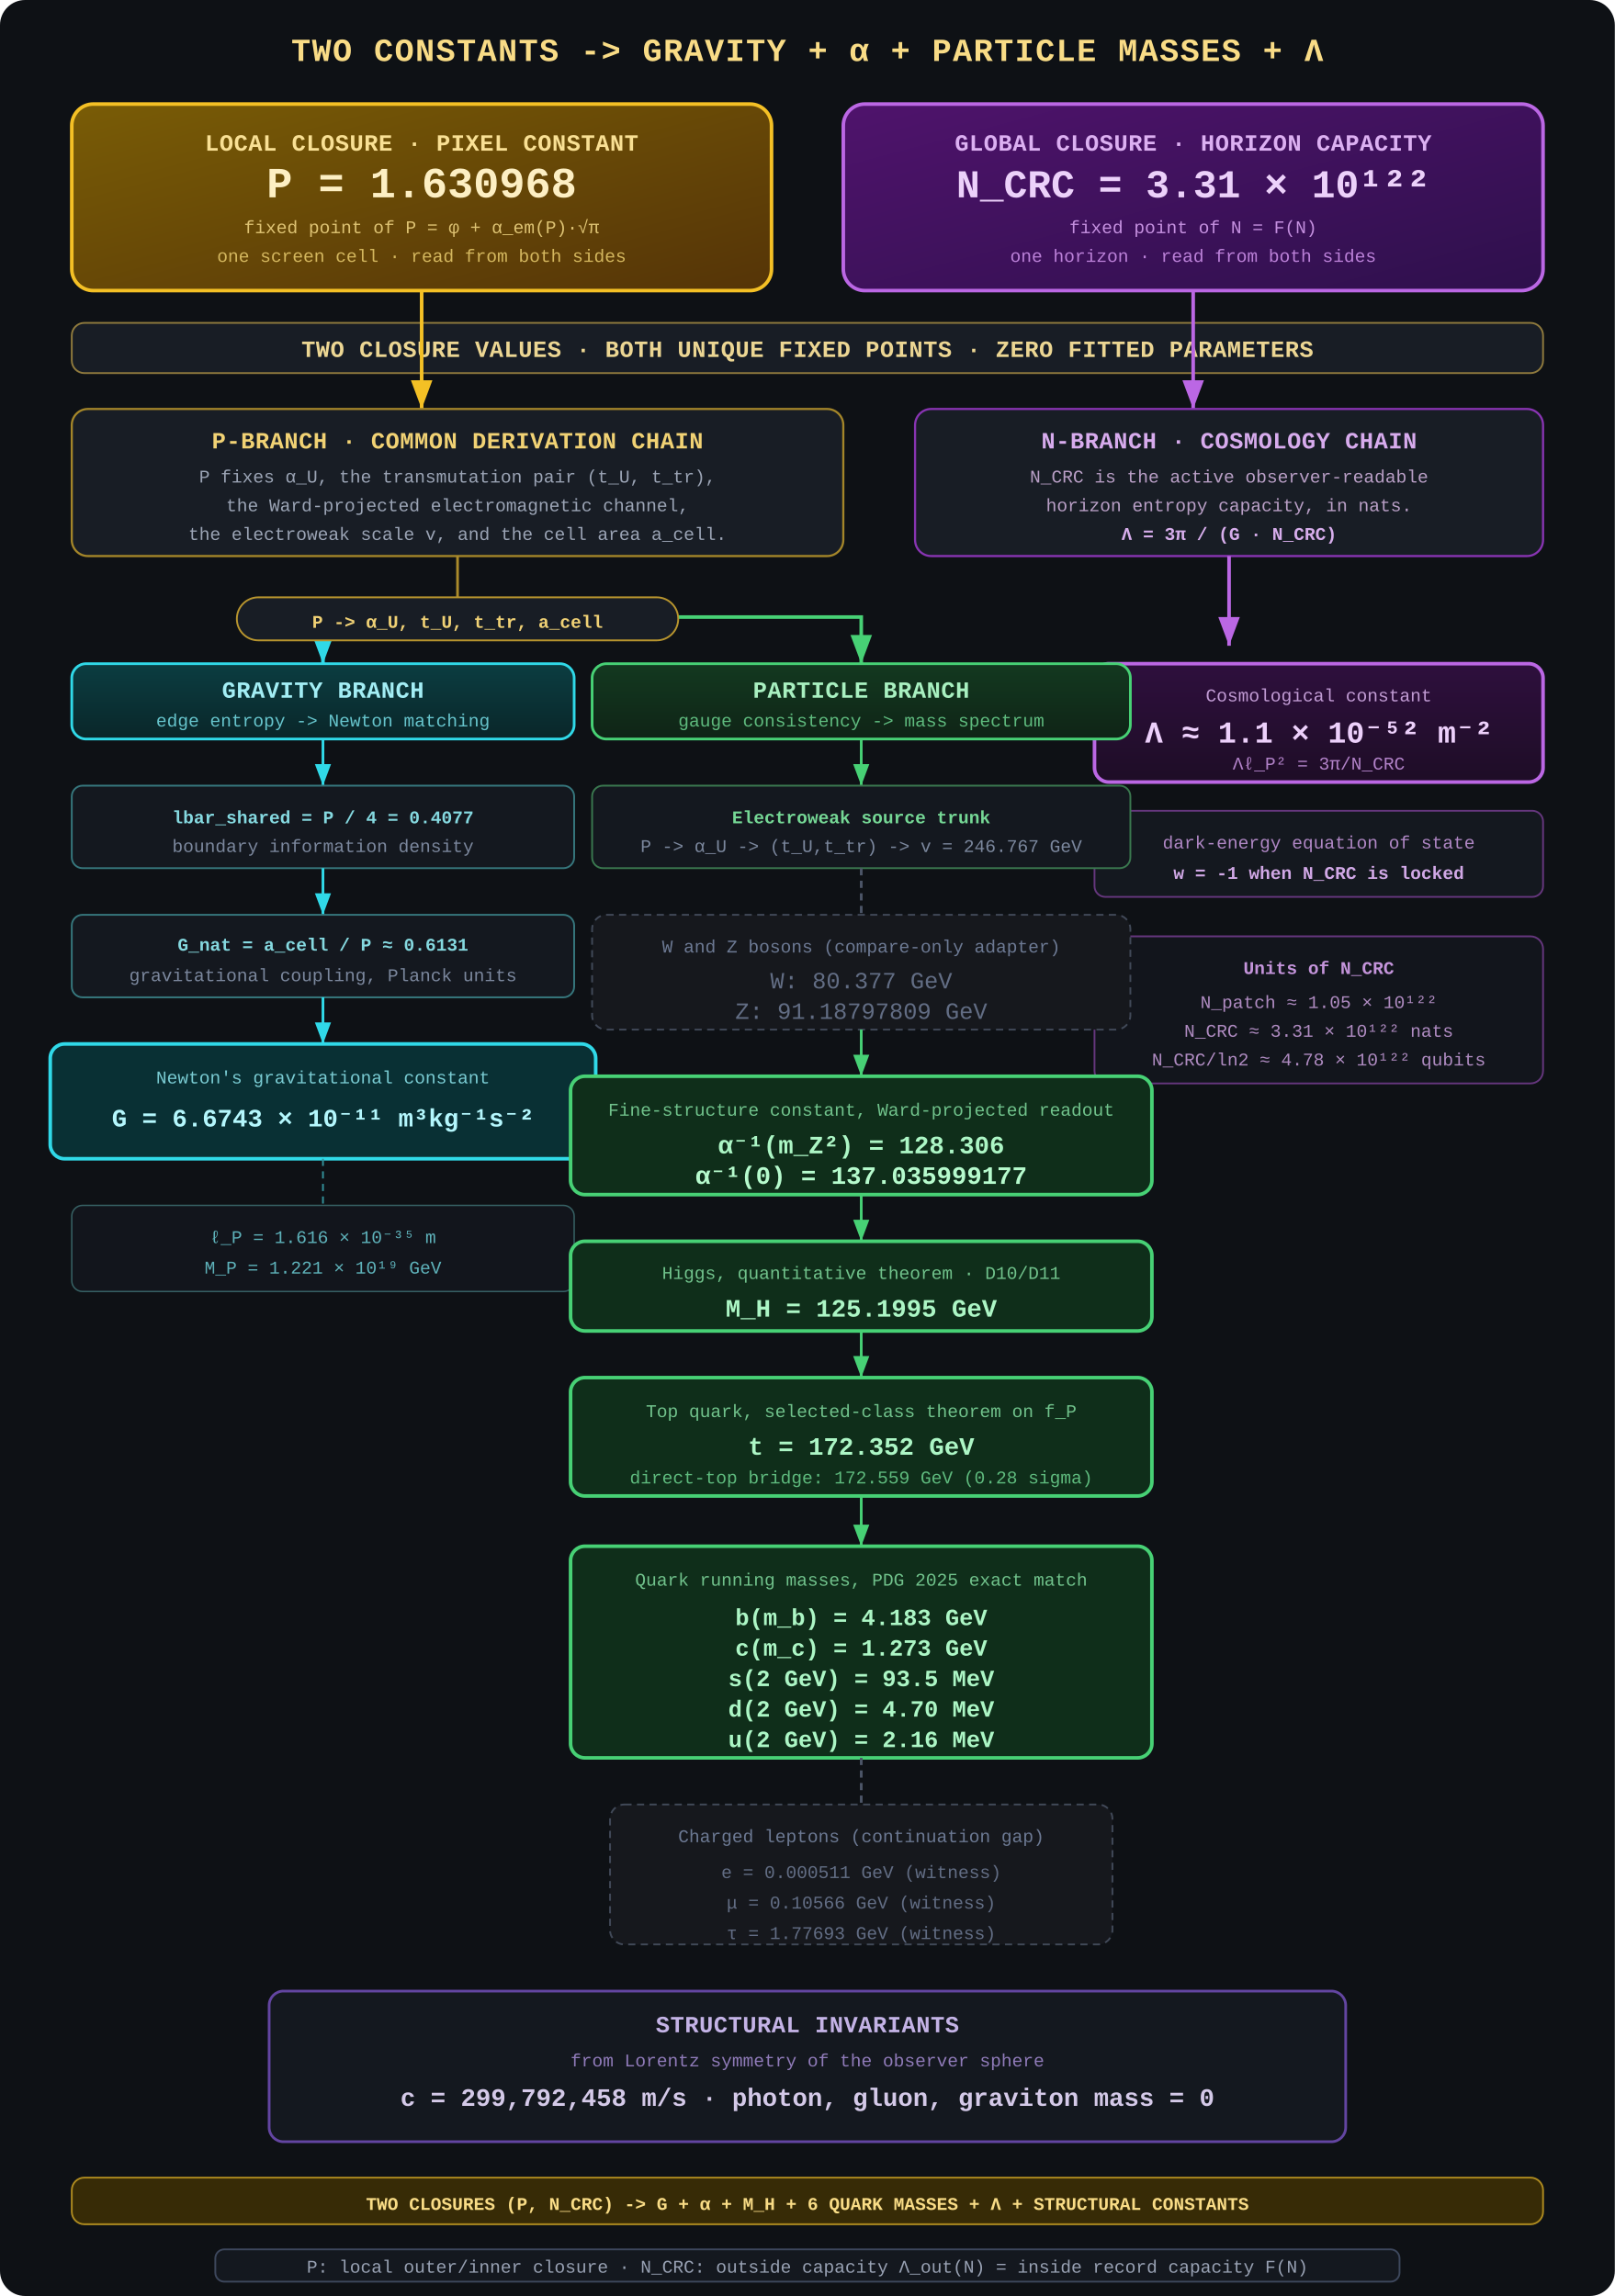
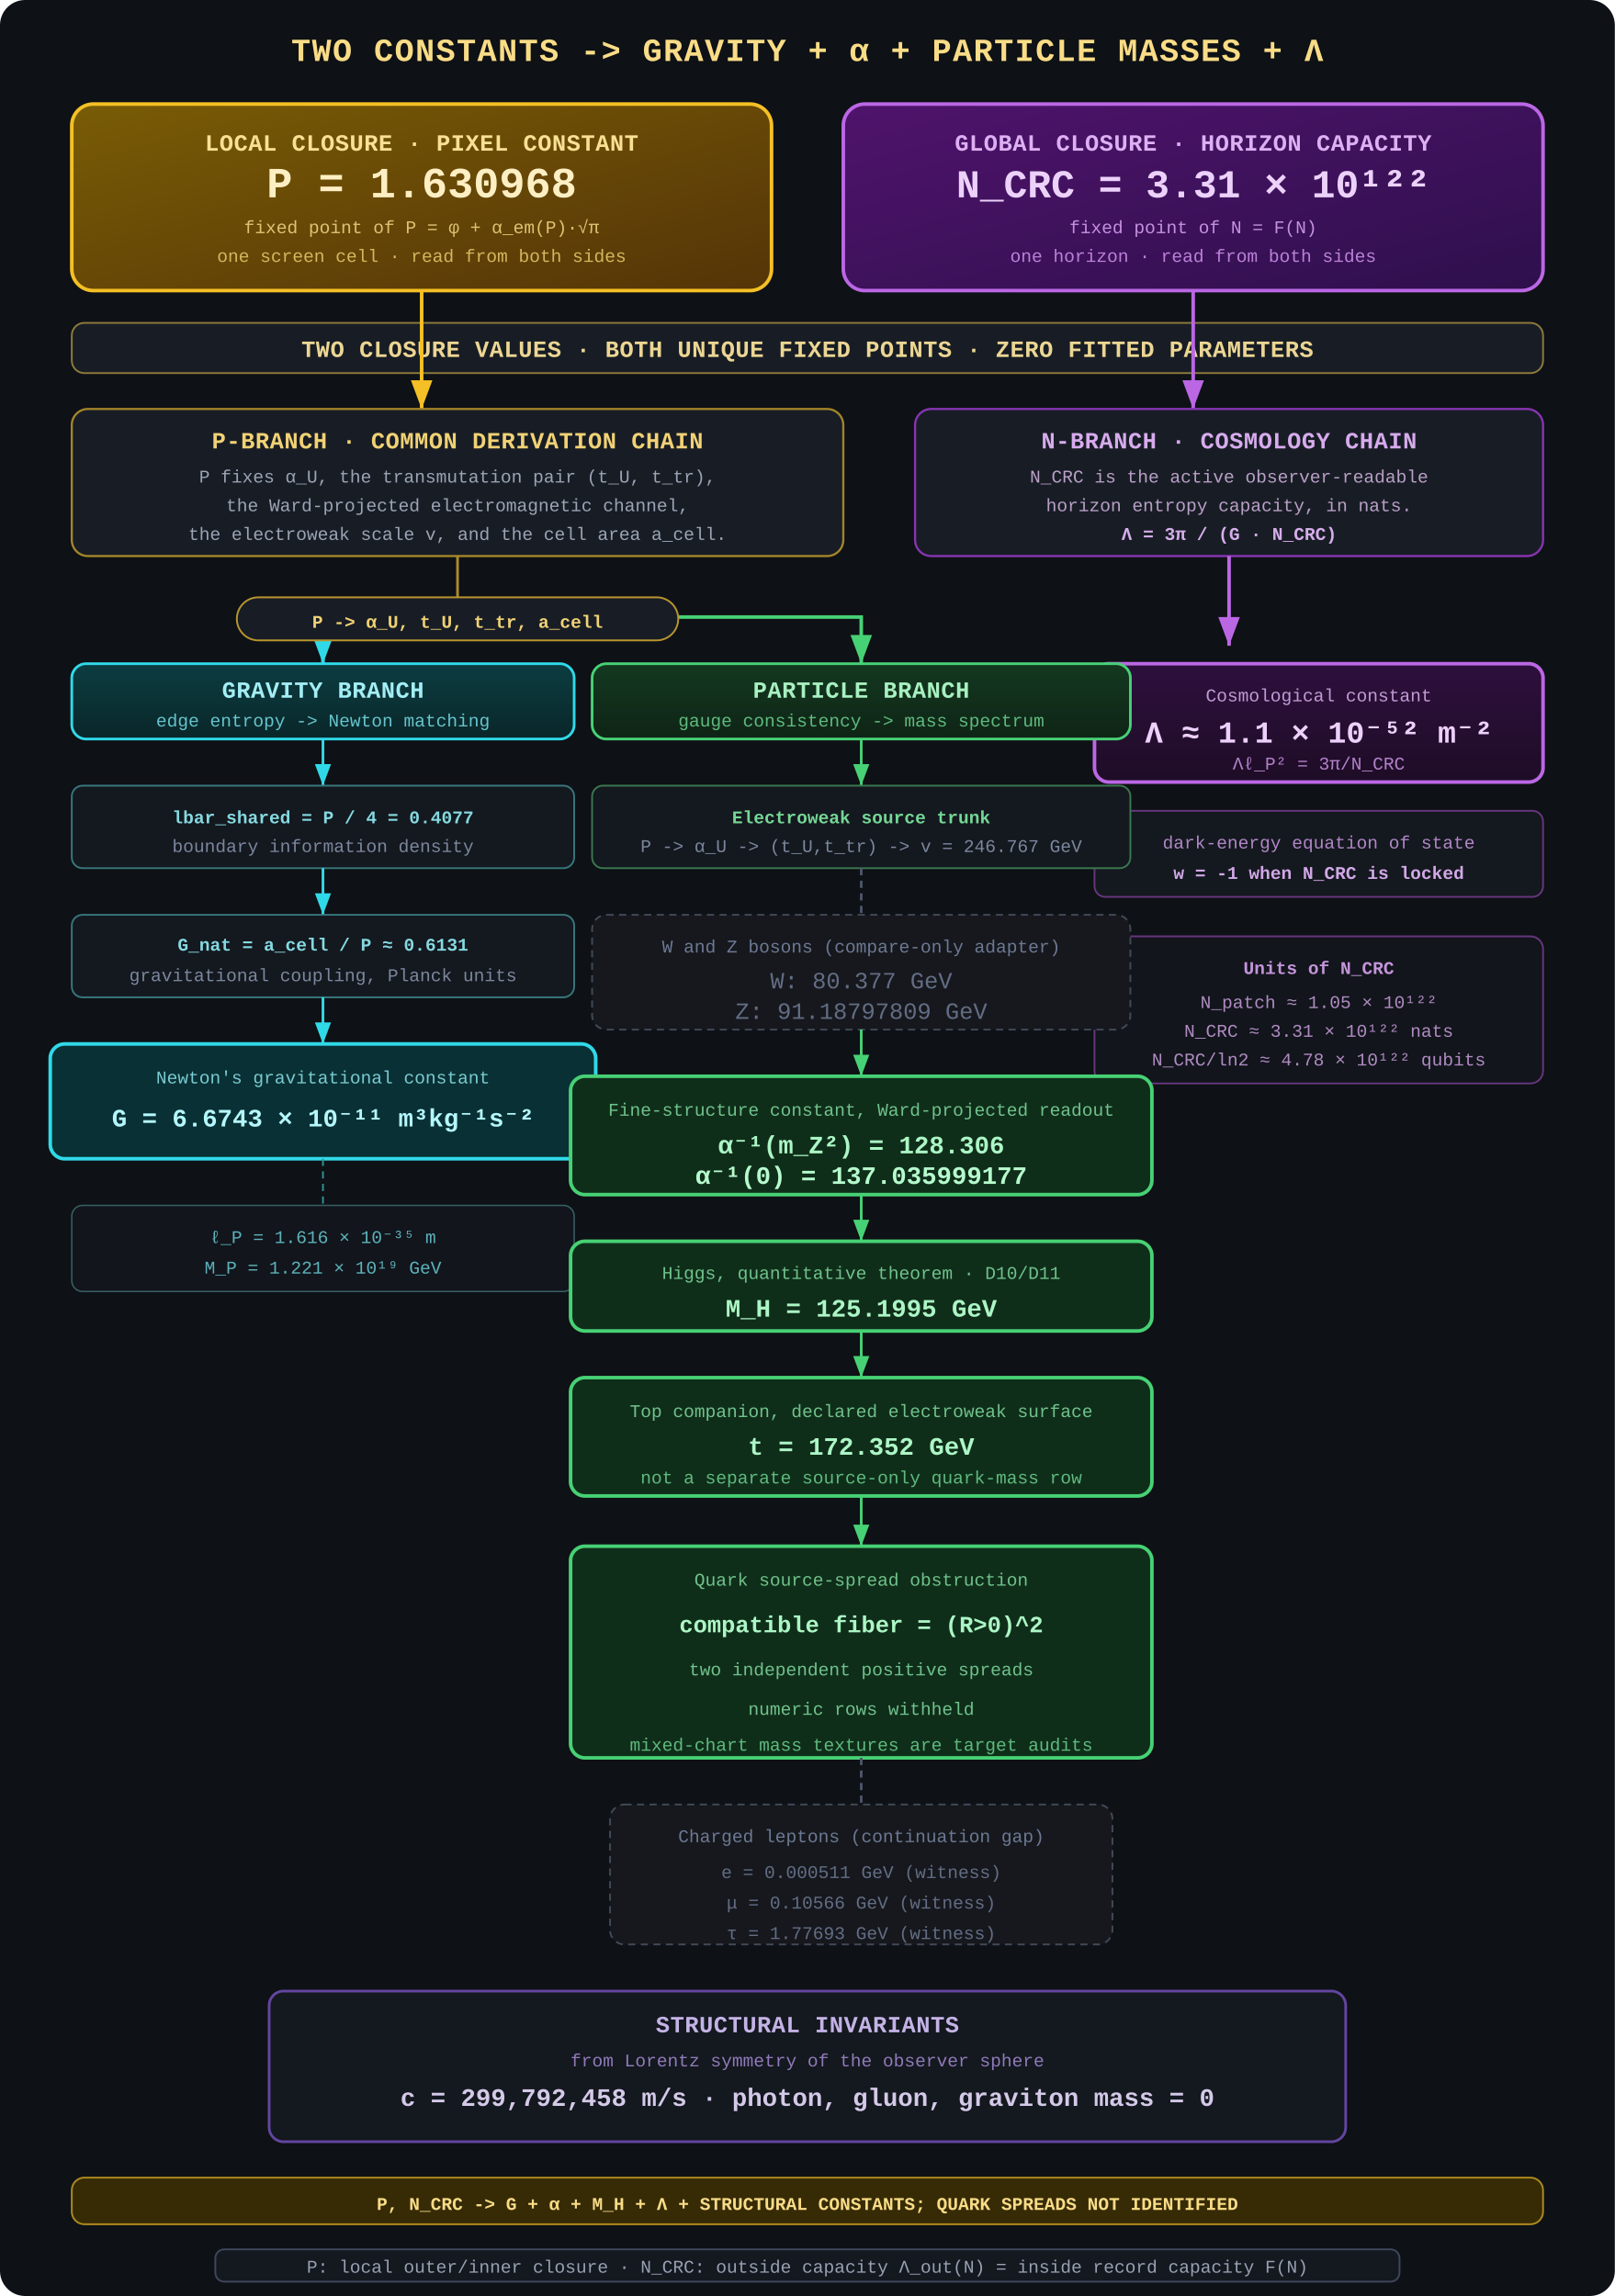
<svg xmlns="http://www.w3.org/2000/svg" width="900" height="1280" viewBox="0 0 900 1280" role="img" aria-labelledby="title desc">
  <defs>
    <marker id="arrow-gold" markerWidth="8" markerHeight="6" refX="8" refY="3" orient="auto">
      <path d="M0,0 L8,3 L0,6" fill="hsl(45,90%,55%)" />
    </marker>
    <marker id="arrow-cyan" markerWidth="8" markerHeight="6" refX="8" refY="3" orient="auto">
      <path d="M0,0 L8,3 L0,6" fill="hsl(185,80%,55%)" />
    </marker>
    <marker id="arrow-green" markerWidth="8" markerHeight="6" refX="8" refY="3" orient="auto">
      <path d="M0,0 L8,3 L0,6" fill="hsl(140,60%,55%)" />
    </marker>
    <marker id="arrow-violet" markerWidth="8" markerHeight="6" refX="8" refY="3" orient="auto">
      <path d="M0,0 L8,3 L0,6" fill="hsl(280,70%,65%)" />
    </marker>
    <linearGradient id="root-p" x1="0" y1="0" x2="1" y2="1">
      <stop offset="0%" stop-color="hsl(45,90%,25%)" />
      <stop offset="100%" stop-color="hsl(35,85%,18%)" />
    </linearGradient>
    <linearGradient id="root-n" x1="0" y1="0" x2="1" y2="1">
      <stop offset="0%" stop-color="hsl(280,70%,25%)" />
      <stop offset="100%" stop-color="hsl(270,65%,18%)" />
    </linearGradient>
    <linearGradient id="gravity" x1="0" y1="0" x2="0" y2="1">
      <stop offset="0%" stop-color="hsl(185,70%,15%)" />
      <stop offset="100%" stop-color="hsl(185,60%,10%)" />
    </linearGradient>
    <linearGradient id="particle" x1="0" y1="0" x2="0" y2="1">
      <stop offset="0%" stop-color="hsl(140,50%,15%)" />
      <stop offset="100%" stop-color="hsl(140,40%,10%)" />
    </linearGradient>
    <linearGradient id="cosmo" x1="0" y1="0" x2="0" y2="1">
      <stop offset="0%" stop-color="hsl(280,60%,15%)" />
      <stop offset="100%" stop-color="hsl(280,50%,10%)" />
    </linearGradient>
    <style>
      .mono { font-family: ui-monospace, SFMono-Regular, Menlo, Consolas, "Liberation Mono", monospace; }
      .small { font-size: 10px; }
      .note { font-size: 11px; fill: hsl(220,15%,62%); }
      .label { font-size: 13px; font-weight: 700; letter-spacing: 0.02em; }
      .value { font-size: 17px; font-weight: 700; }
      .title { font-size: 18px; font-weight: 700; letter-spacing: 0.04em; }
      .dash { stroke-dasharray: 4 3; }
    </style>
  </defs>
  <rect width="900" height="1280" rx="14" fill="hsl(220,20%,7%)" />
  <text class="mono title" x="450" y="34" text-anchor="middle" fill="hsl(45,90%,75%)">TWO CONSTANTS -&gt; GRAVITY + α + PARTICLE MASSES + Λ</text>
  <rect x="40" y="58" width="390" height="104" rx="12" fill="url(#root-p)" stroke="hsl(45,90%,55%)" stroke-width="2" />
  <text class="mono label" x="235" y="84" text-anchor="middle" fill="hsl(45,90%,78%)">LOCAL CLOSURE · PIXEL CONSTANT</text>
  <text class="mono" x="235" y="110" text-anchor="middle" font-size="24" font-weight="700" fill="hsl(45,95%,88%)">P = 1.630968</text>
  <text class="mono small" x="235" y="130" text-anchor="middle" fill="hsl(45,62%,66%)">fixed point of P = φ + α_em(P)·√π</text>
  <text class="mono small" x="235" y="146" text-anchor="middle" fill="hsl(45,58%,60%)">one screen cell · read from both sides</text>
  <rect x="470" y="58" width="390" height="104" rx="12" fill="url(#root-n)" stroke="hsl(280,70%,65%)" stroke-width="2" />
  <text class="mono label" x="665" y="84" text-anchor="middle" fill="hsl(280,72%,82%)">GLOBAL CLOSURE · HORIZON CAPACITY</text>
  <text class="mono" x="665" y="110" text-anchor="middle" font-size="22" font-weight="700" fill="hsl(280,80%,90%)">N_CRC = 3.31 × 10¹²²</text>
  <text class="mono small" x="665" y="130" text-anchor="middle" fill="hsl(280,56%,72%)">fixed point of N = F(N)</text>
  <text class="mono small" x="665" y="146" text-anchor="middle" fill="hsl(280,54%,68%)">one horizon · read from both sides</text>
  <rect x="40" y="180" width="820" height="28" rx="7" fill="hsl(220,20%,12%)" stroke="hsl(45,40%,40%)" stroke-width="1" />
  <text class="mono label" x="450" y="199" text-anchor="middle" fill="hsl(45,70%,75%)">TWO CLOSURE VALUES · BOTH UNIQUE FIXED POINTS · ZERO FITTED PARAMETERS</text>
  <line x1="235" y1="162" x2="235" y2="228" stroke="hsl(45,90%,55%)" stroke-width="2" marker-end="url(#arrow-gold)" />
  <line x1="665" y1="162" x2="665" y2="228" stroke="hsl(280,70%,65%)" stroke-width="2" marker-end="url(#arrow-violet)" />
  <rect x="40" y="228" width="430" height="82" rx="9" fill="hsl(220,20%,12%)" stroke="hsl(45,60%,40%)" stroke-width="1.2" />
  <text class="mono label" x="255" y="250" text-anchor="middle" fill="hsl(45,82%,70%)">P-BRANCH · COMMON DERIVATION CHAIN</text>
  <text class="mono small" x="255" y="269" text-anchor="middle" fill="hsl(220,15%,66%)">P fixes α_U, the transmutation pair (t_U, t_tr),</text>
  <text class="mono small" x="255" y="285" text-anchor="middle" fill="hsl(220,15%,66%)">the Ward-projected electromagnetic channel,</text>
  <text class="mono small" x="255" y="301" text-anchor="middle" fill="hsl(220,15%,66%)">the electroweak scale v, and the cell area a_cell.</text>
  <rect x="510" y="228" width="350" height="82" rx="9" fill="hsl(220,20%,12%)" stroke="hsl(280,55%,45%)" stroke-width="1.2" />
  <text class="mono label" x="685" y="250" text-anchor="middle" fill="hsl(280,65%,80%)">N-BRANCH · COSMOLOGY CHAIN</text>
  <text class="mono small" x="685" y="269" text-anchor="middle" fill="hsl(280,25%,70%)">N_CRC is the active observer-readable</text>
  <text class="mono small" x="685" y="285" text-anchor="middle" fill="hsl(280,25%,70%)">horizon entropy capacity, in nats.</text>
  <text class="mono small" x="685" y="301" text-anchor="middle" font-weight="700" fill="hsl(280,60%,80%)">Λ = 3π / (G · N_CRC)</text>
  <line x1="255" y1="310" x2="255" y2="344" stroke="hsl(45,60%,42%)" stroke-width="1.5" />
  <path d="M255,344 L180,344 L180,370" stroke="hsl(185,80%,55%)" stroke-width="2" fill="none" marker-end="url(#arrow-cyan)" />
  <path d="M255,344 L480,344 L480,370" stroke="hsl(140,60%,55%)" stroke-width="2" fill="none" marker-end="url(#arrow-green)" />
  <rect x="132" y="333" width="246" height="24" rx="12" fill="hsl(220,20%,12%)" stroke="hsl(45,60%,45%)" stroke-width="1" />
  <text class="mono small" x="255" y="350" text-anchor="middle" font-weight="700" fill="hsl(45,80%,70%)">P -&gt; α_U, t_U, t_tr, a_cell</text>
  <line x1="685" y1="310" x2="685" y2="360" stroke="hsl(280,70%,65%)" stroke-width="2" marker-end="url(#arrow-violet)" />
  <rect x="610" y="370" width="250" height="66" rx="8" fill="url(#cosmo)" stroke="hsl(280,70%,65%)" stroke-width="2" />
  <text class="mono small" x="735" y="391" text-anchor="middle" fill="hsl(280,40%,72%)">Cosmological constant</text>
  <text class="mono value" x="735" y="414" text-anchor="middle" fill="hsl(280,85%,90%)">Λ ≈ 1.1 × 10⁻⁵² m⁻²</text>
  <text class="mono small" x="735" y="429" text-anchor="middle" fill="hsl(280,40%,65%)">Λℓ_P² = 3π/N_CRC</text>
  <rect x="610" y="452" width="250" height="48" rx="6" fill="hsl(220,20%,10%)" stroke="hsl(280,40%,35%)" stroke-width="1" />
  <text class="mono small" x="735" y="473" text-anchor="middle" fill="hsl(280,35%,65%)">dark-energy equation of state</text>
  <text class="mono small" x="735" y="490" text-anchor="middle" font-weight="700" fill="hsl(280,55%,78%)">w = -1 when N_CRC is locked</text>
  <rect x="610" y="522" width="250" height="82" rx="7" fill="hsl(220,20%,9%)" stroke="hsl(280,40%,35%)" stroke-width="1" />
  <text class="mono small" x="735" y="543" text-anchor="middle" font-weight="700" fill="hsl(280,50%,72%)">Units of N_CRC</text>
  <text class="mono small" x="735" y="562" text-anchor="middle" fill="hsl(280,30%,65%)">N_patch ≈ 1.05 × 10¹²²</text>
  <text class="mono small" x="735" y="578" text-anchor="middle" fill="hsl(280,30%,65%)">N_CRC ≈ 3.31 × 10¹²² nats</text>
  <text class="mono small" x="735" y="594" text-anchor="middle" fill="hsl(280,30%,65%)">N_CRC/ln2 ≈ 4.78 × 10¹²² qubits</text>
  <rect x="40" y="370" width="280" height="42" rx="8" fill="url(#gravity)" stroke="hsl(185,80%,55%)" stroke-width="1.5" />
  <text class="mono label" x="180" y="389" text-anchor="middle" fill="hsl(185,80%,80%)">GRAVITY BRANCH</text>
  <text class="mono small" x="180" y="405" text-anchor="middle" fill="hsl(185,50%,60%)">edge entropy -&gt; Newton matching</text>
  <line x1="180" y1="412" x2="180" y2="438" stroke="hsl(185,80%,55%)" stroke-width="1.5" marker-end="url(#arrow-cyan)" />
  <rect x="40" y="438" width="280" height="46" rx="6" fill="hsl(220,20%,10%)" stroke="hsl(185,40%,35%)" stroke-width="1" />
  <text class="mono small" x="180" y="459" text-anchor="middle" font-weight="700" fill="hsl(185,60%,70%)">lbar_shared = P / 4 = 0.4077</text>
  <text class="mono small" x="180" y="475" text-anchor="middle" fill="hsl(220,15%,55%)">boundary information density</text>
  <line x1="180" y1="484" x2="180" y2="510" stroke="hsl(185,80%,55%)" stroke-width="1.5" marker-end="url(#arrow-cyan)" />
  <rect x="40" y="510" width="280" height="46" rx="6" fill="hsl(220,20%,10%)" stroke="hsl(185,40%,35%)" stroke-width="1" />
  <text class="mono small" x="180" y="530" text-anchor="middle" font-weight="700" fill="hsl(185,60%,70%)">G_nat = a_cell / P ≈ 0.6131</text>
  <text class="mono small" x="180" y="547" text-anchor="middle" fill="hsl(220,15%,55%)">gravitational coupling, Planck units</text>
  <line x1="180" y1="556" x2="180" y2="582" stroke="hsl(185,80%,55%)" stroke-width="1.5" marker-end="url(#arrow-cyan)" />
  <rect x="28" y="582" width="304" height="64" rx="8" fill="hsl(185,70%,12%)" stroke="hsl(185,80%,55%)" stroke-width="2" />
  <text class="mono small" x="180" y="604" text-anchor="middle" fill="hsl(185,50%,65%)">Newton's gravitational constant</text>
  <text class="mono" x="180" y="628" text-anchor="middle" font-size="14" font-weight="700" fill="hsl(185,95%,85%)">G = 6.6743 × 10⁻¹¹ m³kg⁻¹s⁻²</text>
  <line x1="180" y1="646" x2="180" y2="672" stroke="hsl(185,50%,40%)" stroke-width="1" class="dash" />
  <rect x="40" y="672" width="280" height="48" rx="6" fill="hsl(220,20%,9%)" stroke="hsl(185,30%,30%)" stroke-width="0.8" />
  <text class="mono small" x="180" y="693" text-anchor="middle" fill="hsl(185,40%,55%)">ℓ_P = 1.616 × 10⁻³⁵ m</text>
  <text class="mono small" x="180" y="710" text-anchor="middle" fill="hsl(185,40%,55%)">M_P = 1.221 × 10¹⁹ GeV</text>
  <rect x="330" y="370" width="300" height="42" rx="8" fill="url(#particle)" stroke="hsl(140,60%,55%)" stroke-width="1.5" />
  <text class="mono label" x="480" y="389" text-anchor="middle" fill="hsl(140,70%,80%)">PARTICLE BRANCH</text>
  <text class="mono small" x="480" y="405" text-anchor="middle" fill="hsl(140,40%,55%)">gauge consistency -&gt; mass spectrum</text>
  <line x1="480" y1="412" x2="480" y2="438" stroke="hsl(140,60%,55%)" stroke-width="1.5" marker-end="url(#arrow-green)" />
  <rect x="330" y="438" width="300" height="46" rx="6" fill="hsl(220,20%,10%)" stroke="hsl(140,35%,35%)" stroke-width="1" />
  <text class="mono small" x="480" y="459" text-anchor="middle" font-weight="700" fill="hsl(140,55%,65%)">Electroweak source trunk</text>
  <text class="mono small" x="480" y="475" text-anchor="middle" fill="hsl(220,15%,55%)">P -&gt; α_U -&gt; (t_U,t_tr) -&gt; v = 246.767 GeV</text>
  <line x1="480" y1="484" x2="480" y2="510" stroke="hsl(220,15%,35%)" stroke-width="1.5" class="dash" />
  <rect x="330" y="510" width="300" height="64" rx="8" fill="hsl(220,15%,10%)" stroke="hsl(220,15%,30%)" stroke-width="1" class="dash" />
  <text class="mono small" x="480" y="531" text-anchor="middle" fill="hsl(220,15%,50%)">W and Z bosons (compare-only adapter)</text>
  <text class="mono" x="480" y="551" text-anchor="middle" font-size="13" fill="hsl(220,15%,45%)">W: 80.377 GeV</text>
  <text class="mono" x="480" y="568" text-anchor="middle" font-size="13" fill="hsl(220,15%,45%)">Z: 91.18797809 GeV</text>
  <line x1="480" y1="574" x2="480" y2="600" stroke="hsl(140,60%,55%)" stroke-width="1.5" marker-end="url(#arrow-green)" />
  <rect x="318" y="600" width="324" height="66" rx="8" fill="hsl(140,50%,12%)" stroke="hsl(140,60%,55%)" stroke-width="2" />
  <text class="mono small" x="480" y="622" text-anchor="middle" fill="hsl(140,40%,60%)">Fine-structure constant, Ward-projected readout</text>
  <text class="mono" x="480" y="643" text-anchor="middle" font-size="14" font-weight="700" fill="hsl(140,80%,82%)">α⁻¹(m_Z²) = 128.306</text>
  <text class="mono" x="480" y="660" text-anchor="middle" font-size="14" font-weight="700" fill="hsl(140,90%,85%)">α⁻¹(0) = 137.035999177</text>
  <line x1="480" y1="666" x2="480" y2="692" stroke="hsl(140,60%,55%)" stroke-width="1.5" marker-end="url(#arrow-green)" />
  <rect x="318" y="692" width="324" height="50" rx="8" fill="hsl(140,50%,12%)" stroke="hsl(140,60%,55%)" stroke-width="2" />
  <text class="mono small" x="480" y="713" text-anchor="middle" fill="hsl(140,40%,60%)">Higgs, quantitative theorem · D10/D11</text>
  <text class="mono" x="480" y="734" text-anchor="middle" font-size="14" font-weight="700" fill="hsl(140,80%,82%)">M_H = 125.1995 GeV</text>
  <line x1="480" y1="742" x2="480" y2="768" stroke="hsl(140,60%,55%)" stroke-width="1.5" marker-end="url(#arrow-green)" />
  <rect x="318" y="768" width="324" height="66" rx="8" fill="hsl(140,50%,12%)" stroke="hsl(140,60%,55%)" stroke-width="2" />
-   <text class="mono small" x="480" y="790" text-anchor="middle" fill="hsl(140,40%,60%)">Top quark, selected-class theorem on f_P</text>
+   <text class="mono small" x="480" y="790" text-anchor="middle" fill="hsl(140,40%,60%)">Top companion, declared electroweak surface</text>
  <text class="mono" x="480" y="811" text-anchor="middle" font-size="14" font-weight="700" fill="hsl(140,80%,82%)">t = 172.352 GeV</text>
-   <text class="mono small" x="480" y="827" text-anchor="middle" fill="hsl(140,40%,55%)">direct-top bridge: 172.559 GeV (0.28 sigma)</text>
+   <text class="mono small" x="480" y="827" text-anchor="middle" fill="hsl(140,40%,55%)">not a separate source-only quark-mass row</text>
  <line x1="480" y1="834" x2="480" y2="862" stroke="hsl(140,60%,55%)" stroke-width="1.5" marker-end="url(#arrow-green)" />
  <rect x="318" y="862" width="324" height="118" rx="8" fill="hsl(140,50%,12%)" stroke="hsl(140,60%,55%)" stroke-width="2" />
-   <text class="mono small" x="480" y="884" text-anchor="middle" fill="hsl(140,40%,60%)">Quark running masses, PDG 2025 exact match</text>
-   <text class="mono" x="480" y="906" text-anchor="middle" font-size="13" font-weight="700" fill="hsl(140,80%,82%)">b(m_b) = 4.183 GeV</text>
-   <text class="mono" x="480" y="923" text-anchor="middle" font-size="13" font-weight="700" fill="hsl(140,80%,82%)">c(m_c) = 1.273 GeV</text>
-   <text class="mono" x="480" y="940" text-anchor="middle" font-size="13" font-weight="700" fill="hsl(140,80%,82%)">s(2 GeV) = 93.5 MeV</text>
-   <text class="mono" x="480" y="957" text-anchor="middle" font-size="13" font-weight="700" fill="hsl(140,80%,82%)">d(2 GeV) = 4.70 MeV</text>
-   <text class="mono" x="480" y="974" text-anchor="middle" font-size="13" font-weight="700" fill="hsl(140,80%,82%)">u(2 GeV) = 2.16 MeV</text>
+   <text class="mono small" x="480" y="884" text-anchor="middle" fill="hsl(140,40%,60%)">Quark source-spread obstruction</text>
+   <text class="mono" x="480" y="910" text-anchor="middle" font-size="13" font-weight="700" fill="hsl(140,80%,82%)">compatible fiber = (R&gt;0)^2</text>
+   <text class="mono small" x="480" y="934" text-anchor="middle" fill="hsl(140,40%,60%)">two independent positive spreads</text>
+   <text class="mono small" x="480" y="956" text-anchor="middle" fill="hsl(140,40%,60%)">numeric rows withheld</text>
+   <text class="mono small" x="480" y="976" text-anchor="middle" fill="hsl(140,40%,55%)">mixed-chart mass textures are target audits</text>
  <line x1="480" y1="980" x2="480" y2="1006" stroke="hsl(220,15%,35%)" stroke-width="1.5" class="dash" />
  <rect x="340" y="1006" width="280" height="78" rx="8" fill="hsl(220,15%,10%)" stroke="hsl(220,15%,30%)" stroke-width="1" class="dash" />
  <text class="mono small" x="480" y="1027" text-anchor="middle" fill="hsl(220,15%,50%)">Charged leptons (continuation gap)</text>
  <text class="mono small" x="480" y="1047" text-anchor="middle" fill="hsl(220,15%,45%)">e = 0.000511 GeV (witness)</text>
  <text class="mono small" x="480" y="1064" text-anchor="middle" fill="hsl(220,15%,45%)">μ = 0.10566 GeV (witness)</text>
  <text class="mono small" x="480" y="1081" text-anchor="middle" fill="hsl(220,15%,45%)">τ = 1.77693 GeV (witness)</text>
  <rect x="150" y="1110" width="600" height="84" rx="8" fill="hsl(220,20%,10%)" stroke="hsl(260,40%,45%)" stroke-width="1.5" />
  <text class="mono label" x="450" y="1133" text-anchor="middle" fill="hsl(260,50%,80%)">STRUCTURAL INVARIANTS</text>
  <text class="mono small" x="450" y="1152" text-anchor="middle" fill="hsl(260,30%,60%)">from Lorentz symmetry of the observer sphere</text>
  <text class="mono" x="450" y="1174" text-anchor="middle" font-size="14" font-weight="700" fill="hsl(260,40%,85%)">c = 299,792,458 m/s · photon, gluon, graviton mass = 0</text>
  <rect x="40" y="1214" width="820" height="26" rx="7" fill="hsl(45,80%,12%)" stroke="hsl(45,70%,40%)" stroke-width="1" />
-   <text class="mono small" x="450" y="1232" text-anchor="middle" font-weight="700" fill="hsl(45,90%,75%)">TWO CLOSURES (P, N_CRC) -&gt; G + α + M_H + 6 QUARK MASSES + Λ + STRUCTURAL CONSTANTS</text>
+   <text class="mono small" x="450" y="1232" text-anchor="middle" font-weight="700" fill="hsl(45,90%,75%)">P, N_CRC -&gt; G + α + M_H + Λ + STRUCTURAL CONSTANTS; QUARK SPREADS NOT IDENTIFIED</text>
  <rect x="120" y="1254" width="660" height="18" rx="5" fill="hsl(220,20%,10%)" stroke="hsl(220,20%,30%)" stroke-width="1" />
  <text class="mono small" x="450" y="1267" text-anchor="middle" fill="hsl(220,15%,65%)">P: local outer/inner closure · N_CRC: outside capacity Λ_out(N) = inside record capacity F(N)</text>
</svg>
